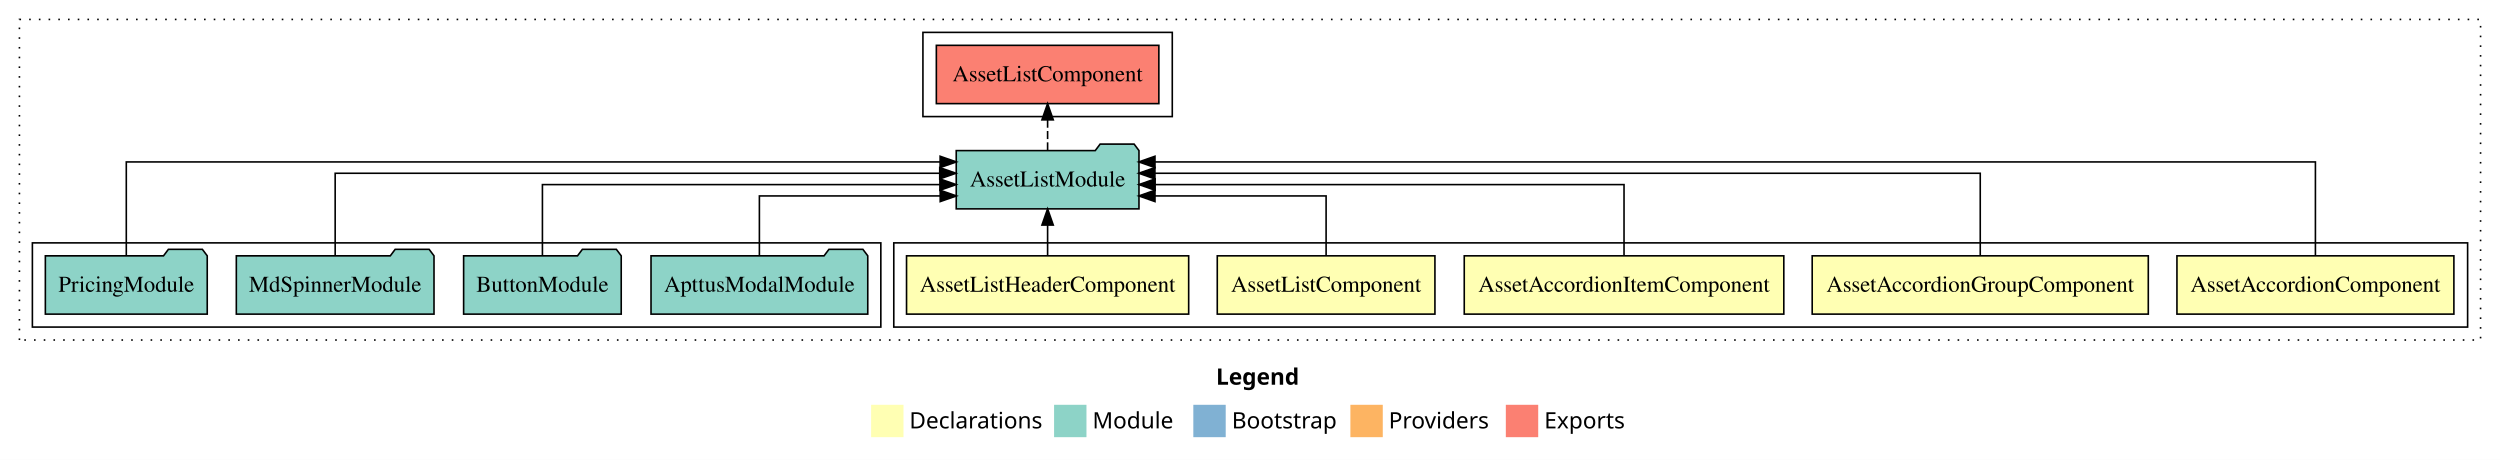
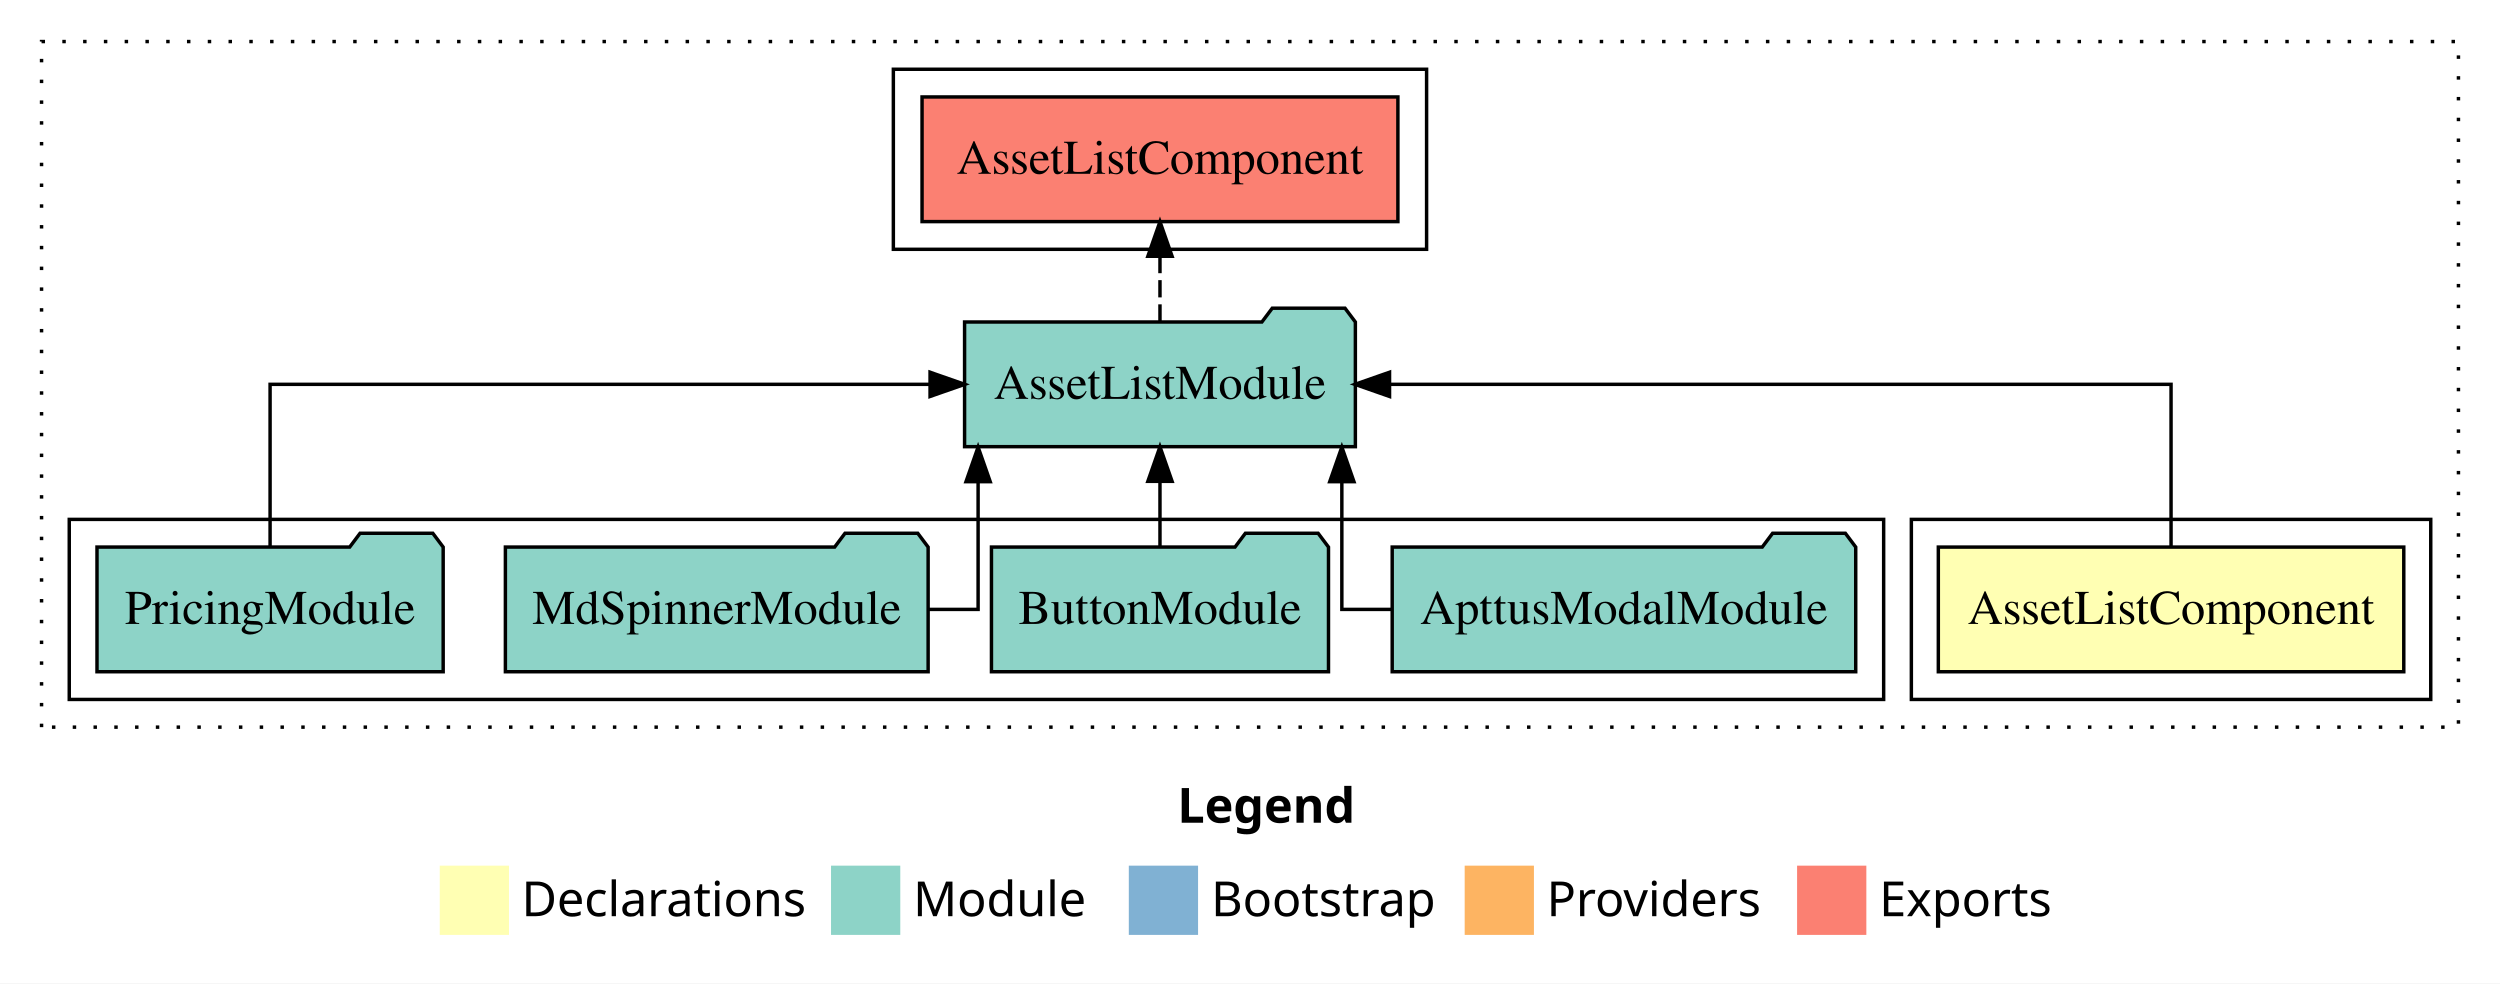
- <svg xmlns="http://www.w3.org/2000/svg" width="1544pt" height="284pt" viewBox="0.00 0.00 1544.00 284.00">
+ <svg xmlns="http://www.w3.org/2000/svg" width="722pt" height="284pt" viewBox="0.00 0.00 722.00 284.00">
  <g id="graph0" class="graph" transform="scale(1 1) rotate(0) translate(4 280)">
-     <polygon fill="#ffffff" stroke="transparent" points="-4,4 -4,-280 1540,-280 1540,4 -4,4" />
-     <text text-anchor="start" x="747.009" y="-42.4" font-family="sans-serif" font-weight="bold" font-size="14.00" fill="#000000">Legend</text>
-     <polygon fill="#ffffb3" stroke="transparent" points="534,-10 534,-30 554,-30 554,-10 534,-10" />
-     <text text-anchor="start" x="557.629" y="-15.4" font-family="sans-serif" font-size="14.00" fill="#000000">  Declarations</text>
-     <polygon fill="#8dd3c7" stroke="transparent" points="647,-10 647,-30 667,-30 667,-10 647,-10" />
-     <text text-anchor="start" x="670.725" y="-15.4" font-family="sans-serif" font-size="14.00" fill="#000000">  Module</text>
-     <polygon fill="#80b1d3" stroke="transparent" points="733,-10 733,-30 753,-30 753,-10 733,-10" />
-     <text text-anchor="start" x="756.781" y="-15.4" font-family="sans-serif" font-size="14.00" fill="#000000">  Bootstrap</text>
-     <polygon fill="#fdb462" stroke="transparent" points="830,-10 830,-30 850,-30 850,-10 830,-10" />
-     <text text-anchor="start" x="853.673" y="-15.4" font-family="sans-serif" font-size="14.00" fill="#000000">  Providers</text>
-     <polygon fill="#fb8072" stroke="transparent" points="926,-10 926,-30 946,-30 946,-10 926,-10" />
-     <text text-anchor="start" x="949.726" y="-15.4" font-family="sans-serif" font-size="14.00" fill="#000000">  Exports</text>
+     <polygon fill="#ffffff" stroke="transparent" points="-4,4 -4,-280 718,-280 718,4 -4,4" />
+     <text text-anchor="start" x="336.009" y="-42.4" font-family="sans-serif" font-weight="bold" font-size="14.00" fill="#000000">Legend</text>
+     <polygon fill="#ffffb3" stroke="transparent" points="123,-10 123,-30 143,-30 143,-10 123,-10" />
+     <text text-anchor="start" x="146.629" y="-15.4" font-family="sans-serif" font-size="14.00" fill="#000000">  Declarations</text>
+     <polygon fill="#8dd3c7" stroke="transparent" points="236,-10 236,-30 256,-30 256,-10 236,-10" />
+     <text text-anchor="start" x="259.725" y="-15.4" font-family="sans-serif" font-size="14.00" fill="#000000">  Module</text>
+     <polygon fill="#80b1d3" stroke="transparent" points="322,-10 322,-30 342,-30 342,-10 322,-10" />
+     <text text-anchor="start" x="345.781" y="-15.4" font-family="sans-serif" font-size="14.00" fill="#000000">  Bootstrap</text>
+     <polygon fill="#fdb462" stroke="transparent" points="419,-10 419,-30 439,-30 439,-10 419,-10" />
+     <text text-anchor="start" x="442.673" y="-15.4" font-family="sans-serif" font-size="14.00" fill="#000000">  Providers</text>
+     <polygon fill="#fb8072" stroke="transparent" points="515,-10 515,-30 535,-30 535,-10 515,-10" />
+     <text text-anchor="start" x="538.726" y="-15.4" font-family="sans-serif" font-size="14.00" fill="#000000">  Exports</text>
    <g id="clust1" class="cluster">
-       <polygon fill="none" stroke="#000000" stroke-dasharray="1,5" points="8,-70 8,-268 1528,-268 1528,-70 8,-70" />
+       <polygon fill="none" stroke="#000000" stroke-dasharray="1,5" points="8,-70 8,-268 706,-268 706,-70 8,-70" />
    </g>
    <g id="clust2" class="cluster">
-       <polygon fill="none" stroke="#000000" points="548,-78 548,-130 1520,-130 1520,-78 548,-78" />
+       <polygon fill="none" stroke="#000000" points="548,-78 548,-130 698,-130 698,-78 548,-78" />
    </g>
-     <g id="clust8" class="cluster">
+     <g id="clust4" class="cluster">
      <polygon fill="none" stroke="#000000" points="16,-78 16,-130 540,-130 540,-78 16,-78" />
    </g>
-     <g id="clust9" class="cluster">
-       <polygon fill="none" stroke="#000000" points="566,-208 566,-260 720,-260 720,-208 566,-208" />
+     <g id="clust5" class="cluster">
+       <polygon fill="none" stroke="#000000" points="254,-208 254,-260 408,-260 408,-208 254,-208" />
    </g>
    <g id="node1" class="node">
-       <polygon fill="#ffffb3" stroke="#000000" points="1511.521,-122 1340.479,-122 1340.479,-86 1511.521,-86 1511.521,-122" />
-       <text text-anchor="middle" x="1426" y="-99.8" font-family="Times,serif" font-size="14.00" fill="#000000">AssetAccordionComponent</text>
+       <polygon fill="#ffffb3" stroke="#000000" points="690.212,-122 555.788,-122 555.788,-86 690.212,-86 690.212,-122" />
+       <text text-anchor="middle" x="623" y="-99.8" font-family="Times,serif" font-size="14.00" fill="#000000">AssetListComponent</text>
    </g>
-     <g id="node6" class="node">
-       <polygon fill="#8dd3c7" stroke="#000000" points="699.43,-187 696.43,-191 675.43,-191 672.43,-187 586.57,-187 586.57,-151 699.43,-151 699.43,-187" />
-       <text text-anchor="middle" x="643" y="-164.8" font-family="Times,serif" font-size="14.00" fill="#000000">AssetListModule</text>
+     <g id="node2" class="node">
+       <polygon fill="#8dd3c7" stroke="#000000" points="387.43,-187 384.43,-191 363.43,-191 360.43,-187 274.57,-187 274.57,-151 387.43,-151 387.43,-187" />
+       <text text-anchor="middle" x="331" y="-164.8" font-family="Times,serif" font-size="14.00" fill="#000000">AssetListModule</text>
    </g>
    <g id="edge1" class="edge">
-       <path fill="none" stroke="#000000" d="M1426,-122.011C1426,-144.485 1426,-180 1426,-180 1426,-180 709.311,-180 709.311,-180" />
-       <polygon fill="#000000" stroke="#000000" points="709.312,-176.5 699.311,-180 709.311,-183.5 709.312,-176.5" />
+       <path fill="none" stroke="#000000" d="M623,-122.106C623,-141.339 623,-169 623,-169 623,-169 397.3,-169 397.3,-169" />
+       <polygon fill="#000000" stroke="#000000" points="397.301,-165.5 387.3,-169 397.3,-172.5 397.301,-165.5" />
    </g>
-     <g id="node2" class="node">
-       <polygon fill="#ffffb3" stroke="#000000" points="1322.788,-122 1115.212,-122 1115.212,-86 1322.788,-86 1322.788,-122" />
-       <text text-anchor="middle" x="1219" y="-99.8" font-family="Times,serif" font-size="14.00" fill="#000000">AssetAccordionGroupComponent</text>
+     <g id="node7" class="node">
+       <polygon fill="#fb8072" stroke="#000000" points="399.712,-252 262.288,-252 262.288,-216 399.712,-216 399.712,-252" />
+       <text text-anchor="middle" x="331" y="-229.8" font-family="Times,serif" font-size="14.00" fill="#000000">AssetListComponent </text>
    </g>
-     <g id="edge2" class="edge">
-       <path fill="none" stroke="#000000" d="M1219,-122.129C1219,-142.572 1219,-173 1219,-173 1219,-173 709.278,-173 709.278,-173" />
-       <polygon fill="#000000" stroke="#000000" points="709.278,-169.5 699.278,-173 709.278,-176.5 709.278,-169.5" />
+     <g id="edge6" class="edge">
+       <path fill="none" stroke="#000000" stroke-dasharray="5,2" d="M331,-187.106C331,-187.106 331,-205.991 331,-205.991" />
+       <polygon fill="#000000" stroke="#000000" points="327.5,-205.991 331,-215.991 334.5,-205.991 327.5,-205.991" />
    </g>
    <g id="node3" class="node">
-       <polygon fill="#ffffb3" stroke="#000000" points="1097.677,-122 900.323,-122 900.323,-86 1097.677,-86 1097.677,-122" />
-       <text text-anchor="middle" x="999" y="-99.8" font-family="Times,serif" font-size="14.00" fill="#000000">AssetAccordionItemComponent</text>
-     </g>
-     <g id="edge3" class="edge">
-       <path fill="none" stroke="#000000" d="M999,-122.267C999,-140.555 999,-166 999,-166 999,-166 709.409,-166 709.409,-166" />
-       <polygon fill="#000000" stroke="#000000" points="709.409,-162.5 699.409,-166 709.409,-169.5 709.409,-162.5" />
-     </g>
-     <g id="node4" class="node">
-       <polygon fill="#ffffb3" stroke="#000000" points="882.212,-122 747.788,-122 747.788,-86 882.212,-86 882.212,-122" />
-       <text text-anchor="middle" x="815" y="-99.8" font-family="Times,serif" font-size="14.00" fill="#000000">AssetListComponent</text>
-     </g>
-     <g id="edge4" class="edge">
-       <path fill="none" stroke="#000000" d="M815,-122.009C815,-138.049 815,-159 815,-159 815,-159 709.319,-159 709.319,-159" />
-       <polygon fill="#000000" stroke="#000000" points="709.319,-155.5 699.319,-159 709.319,-162.5 709.319,-155.5" />
-     </g>
-     <g id="node5" class="node">
-       <polygon fill="#ffffb3" stroke="#000000" points="730.123,-122 555.877,-122 555.877,-86 730.123,-86 730.123,-122" />
-       <text text-anchor="middle" x="643" y="-99.8" font-family="Times,serif" font-size="14.00" fill="#000000">AssetListHeaderComponent</text>
-     </g>
-     <g id="edge5" class="edge">
-       <path fill="none" stroke="#000000" d="M643,-122.106C643,-122.106 643,-140.991 643,-140.991" />
-       <polygon fill="#000000" stroke="#000000" points="639.5,-140.991 643,-150.991 646.5,-140.991 639.5,-140.991" />
-     </g>
-     <g id="node11" class="node">
-       <polygon fill="#fb8072" stroke="#000000" points="711.712,-252 574.288,-252 574.288,-216 711.712,-216 711.712,-252" />
-       <text text-anchor="middle" x="643" y="-229.8" font-family="Times,serif" font-size="14.00" fill="#000000">AssetListComponent </text>
-     </g>
-     <g id="edge10" class="edge">
-       <path fill="none" stroke="#000000" stroke-dasharray="5,2" d="M643,-187.106C643,-187.106 643,-205.991 643,-205.991" />
-       <polygon fill="#000000" stroke="#000000" points="639.5,-205.991 643,-215.991 646.5,-205.991 639.5,-205.991" />
-     </g>
-     <g id="node7" class="node">
      <polygon fill="#8dd3c7" stroke="#000000" points="531.933,-122 528.933,-126 507.933,-126 504.933,-122 398.067,-122 398.067,-86 531.933,-86 531.933,-122" />
      <text text-anchor="middle" x="465" y="-99.8" font-family="Times,serif" font-size="14.00" fill="#000000">ApttusModalModule</text>
    </g>
-     <g id="edge6" class="edge">
-       <path fill="none" stroke="#000000" d="M465,-122.009C465,-138.049 465,-159 465,-159 465,-159 576.68,-159 576.68,-159" />
-       <polygon fill="#000000" stroke="#000000" points="576.68,-162.5 586.68,-159 576.68,-155.5 576.68,-162.5" />
+     <g id="edge2" class="edge">
+       <path fill="none" stroke="#000000" d="M398.09,-104C389.443,-104 383.524,-104 383.524,-104 383.524,-104 383.524,-140.894 383.524,-140.894" />
+       <polygon fill="#000000" stroke="#000000" points="380.024,-140.894 383.524,-150.894 387.024,-140.894 380.024,-140.894" />
    </g>
-     <g id="node8" class="node">
+     <g id="node4" class="node">
      <polygon fill="#8dd3c7" stroke="#000000" points="379.668,-122 376.668,-126 355.668,-126 352.668,-122 282.332,-122 282.332,-86 379.668,-86 379.668,-122" />
      <text text-anchor="middle" x="331" y="-99.8" font-family="Times,serif" font-size="14.00" fill="#000000">ButtonModule</text>
    </g>
-     <g id="edge7" class="edge">
-       <path fill="none" stroke="#000000" d="M331,-122.267C331,-140.555 331,-166 331,-166 331,-166 576.499,-166 576.499,-166" />
-       <polygon fill="#000000" stroke="#000000" points="576.499,-169.5 586.499,-166 576.499,-162.5 576.499,-169.5" />
+     <g id="edge3" class="edge">
+       <path fill="none" stroke="#000000" d="M331,-122.106C331,-122.106 331,-140.991 331,-140.991" />
+       <polygon fill="#000000" stroke="#000000" points="327.5,-140.991 331,-150.991 334.5,-140.991 327.5,-140.991" />
    </g>
-     <g id="node9" class="node">
+     <g id="node5" class="node">
      <polygon fill="#8dd3c7" stroke="#000000" points="264.044,-122 261.044,-126 240.044,-126 237.044,-122 141.956,-122 141.956,-86 264.044,-86 264.044,-122" />
      <text text-anchor="middle" x="203" y="-99.8" font-family="Times,serif" font-size="14.00" fill="#000000">MdSpinnerModule</text>
    </g>
-     <g id="edge8" class="edge">
-       <path fill="none" stroke="#000000" d="M203,-122.129C203,-142.572 203,-173 203,-173 203,-173 576.379,-173 576.379,-173" />
-       <polygon fill="#000000" stroke="#000000" points="576.379,-176.5 586.379,-173 576.378,-169.5 576.379,-176.5" />
+     <g id="edge4" class="edge">
+       <path fill="none" stroke="#000000" d="M264.279,-104C272.67,-104 278.476,-104 278.476,-104 278.476,-104 278.476,-140.894 278.476,-140.894" />
+       <polygon fill="#000000" stroke="#000000" points="274.976,-140.894 278.476,-150.894 281.976,-140.894 274.976,-140.894" />
    </g>
-     <g id="node10" class="node">
+     <g id="node6" class="node">
      <polygon fill="#8dd3c7" stroke="#000000" points="123.989,-122 120.989,-126 99.989,-126 96.989,-122 24.011,-122 24.011,-86 123.989,-86 123.989,-122" />
      <text text-anchor="middle" x="74" y="-99.8" font-family="Times,serif" font-size="14.00" fill="#000000">PricingModule</text>
    </g>
-     <g id="edge9" class="edge">
-       <path fill="none" stroke="#000000" d="M74,-122.011C74,-144.485 74,-180 74,-180 74,-180 576.624,-180 576.624,-180" />
-       <polygon fill="#000000" stroke="#000000" points="576.624,-183.5 586.624,-180 576.624,-176.5 576.624,-183.5" />
+     <g id="edge5" class="edge">
+       <path fill="none" stroke="#000000" d="M74,-122.106C74,-141.339 74,-169 74,-169 74,-169 264.6,-169 264.6,-169" />
+       <polygon fill="#000000" stroke="#000000" points="264.6,-172.5 274.6,-169 264.6,-165.5 264.6,-172.5" />
    </g>
  </g>
</svg>
